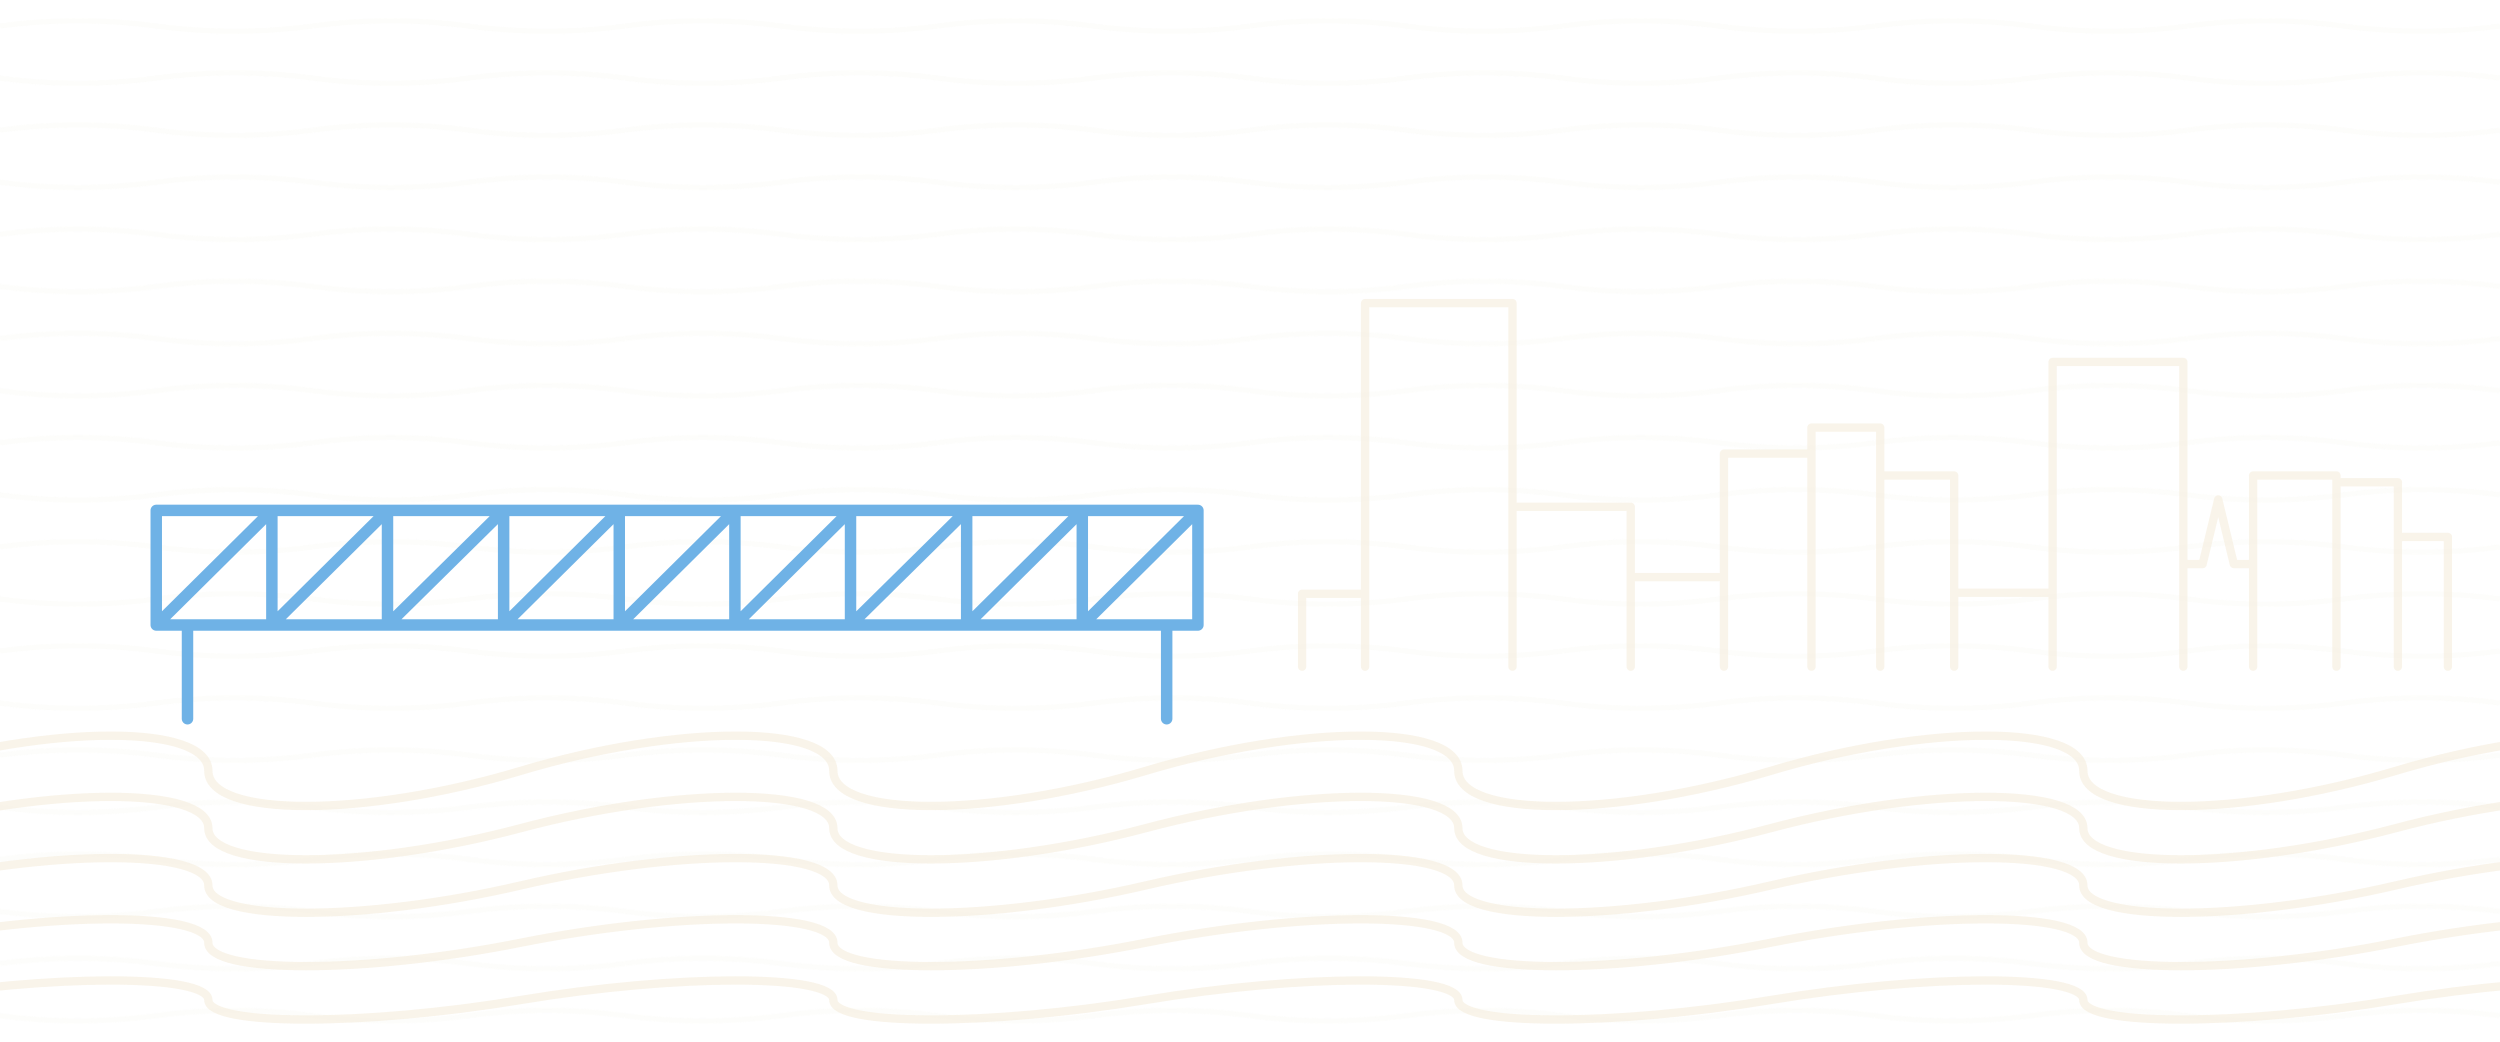
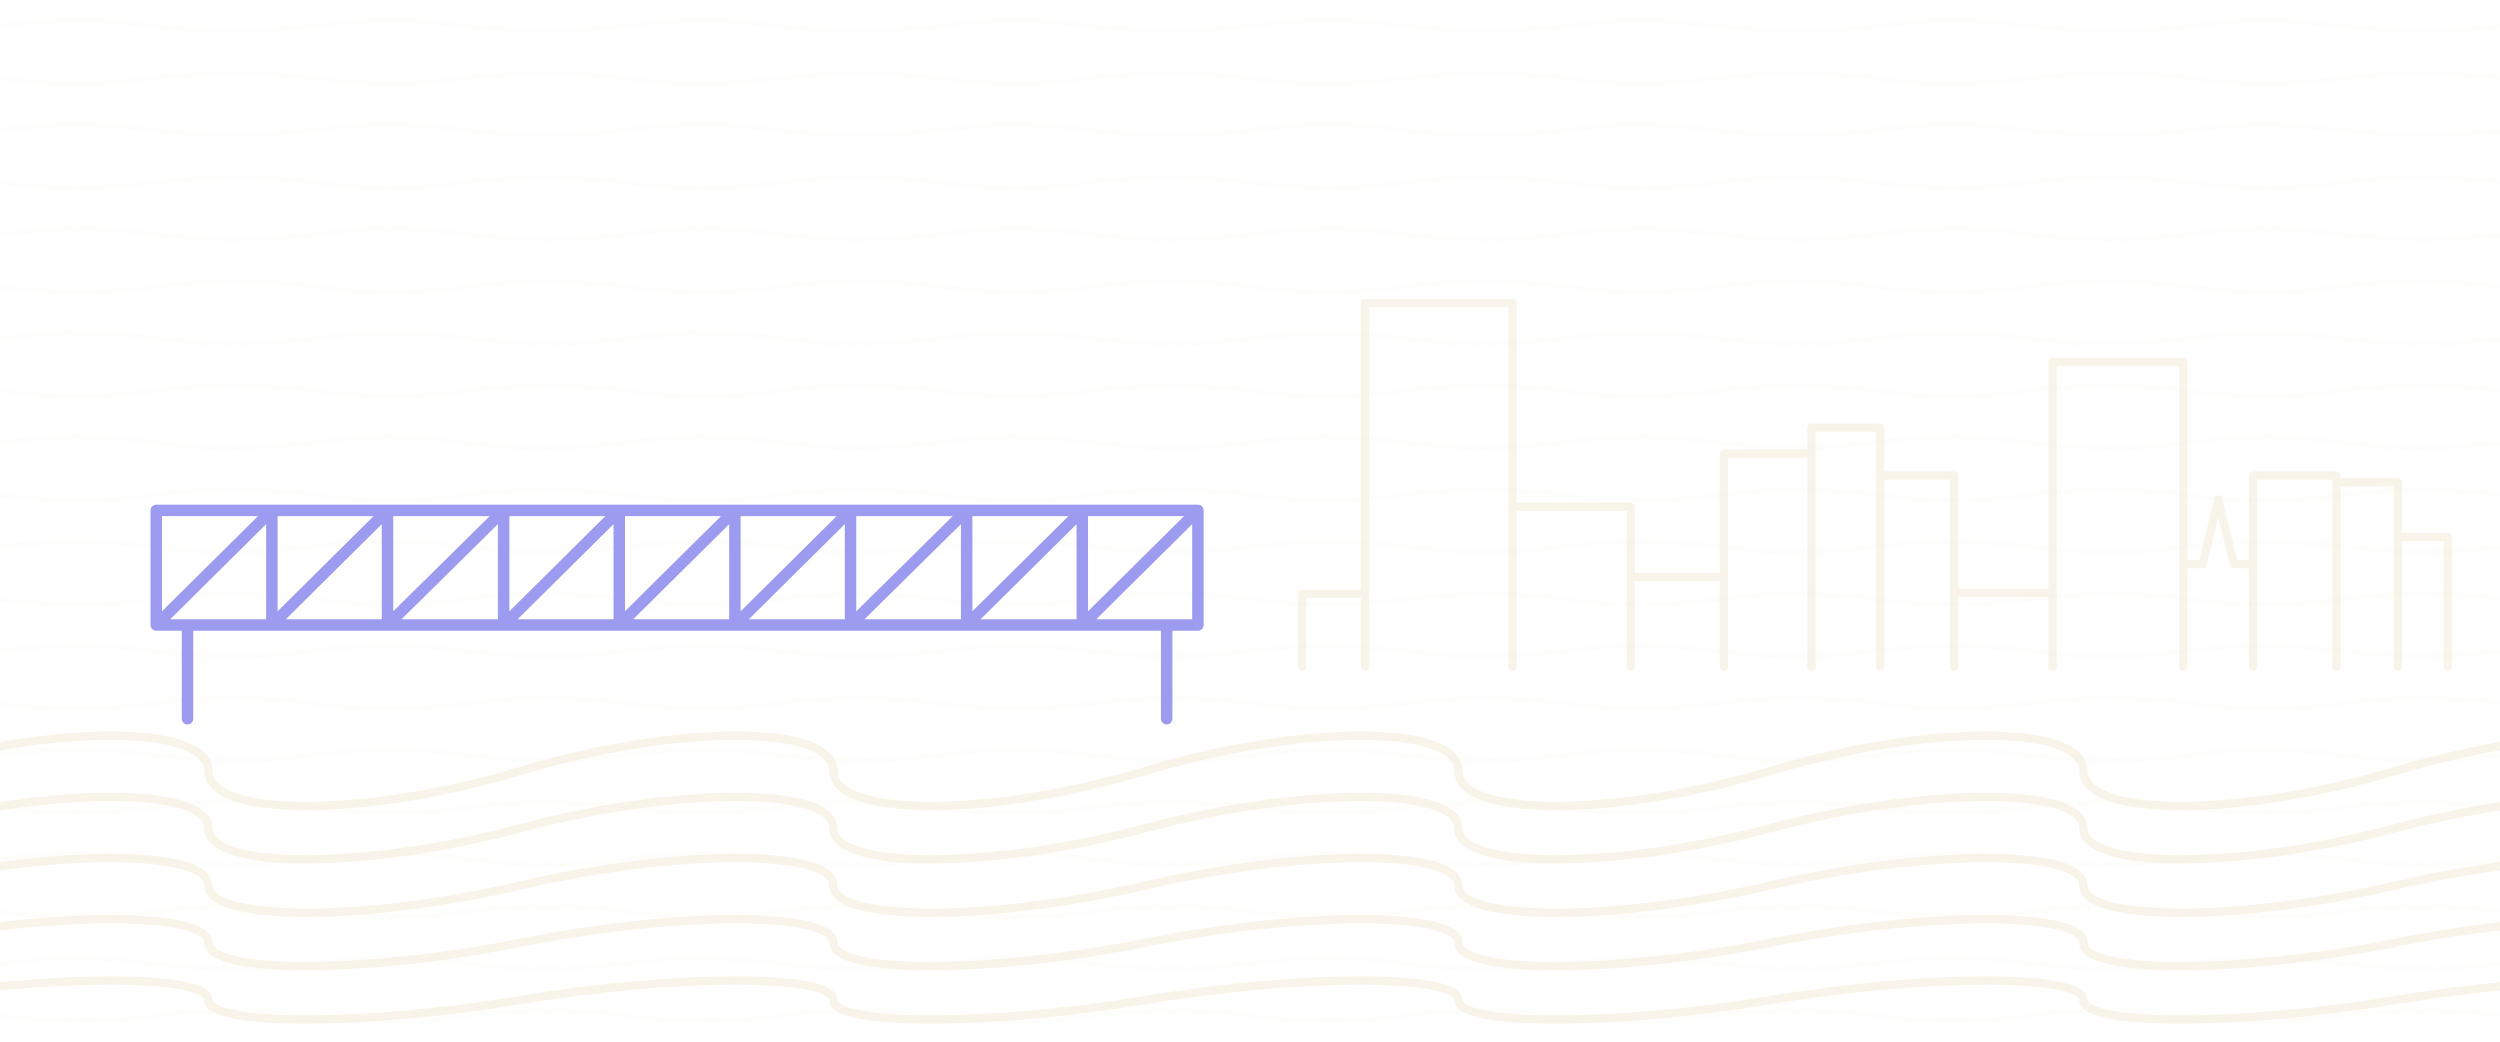
<svg xmlns="http://www.w3.org/2000/svg" viewBox="0 0 480 200" width="480" height="200" preserveAspectRatio="xMidYMax slice">
-   <style>.p{fill:none;stroke:#F5EEDF;stroke-opacity:0.13;stroke-width:1}.g{fill:none;stroke:#F5EEDF;stroke-opacity:0.16;stroke-width:1;stroke-linecap:round}.l{fill:none;stroke:#F5EEDF;stroke-opacity:0.66;stroke-width:1.6;stroke-linecap:round;stroke-linejoin:round}.a{fill:none;stroke:#6FB2E6;stroke-width:2.2;stroke-linecap:round;stroke-linejoin:round}.f{fill:#6FB2E6;fill-opacity:.9}@media (prefers-color-scheme:dark){.l{stroke-opacity:.56}.p{stroke-opacity:.1}}</style>
+   <style>.p{fill:none;stroke:#F5EEDF;stroke-opacity:0.13;stroke-width:1}.g{fill:none;stroke:#F5EEDF;stroke-opacity:0.16;stroke-width:1;stroke-linecap:round}.l{fill:none;stroke:#F5EEDF;stroke-opacity:0.66;stroke-width:1.6;stroke-linecap:round;stroke-linejoin:round}.a{fill:none;stroke:#9C9BEF;stroke-width:2.2;stroke-linecap:round;stroke-linejoin:round}.f{fill:#9C9BEF;fill-opacity:.9}@media (prefers-color-scheme:dark){.l{stroke-opacity:.56}.p{stroke-opacity:.1}}</style>
  <defs>
    <pattern id="t" width="60" height="20" patternUnits="userSpaceOnUse">
      <path class="p" d="M0 5q15 -2 30 0t30 0M-30 15q15 -2 30 0t30 0t30 0" />
    </pattern>
  </defs>
  <rect width="480" height="200" fill="url(#t)" />
  <path class="l" d="M-20 148c30 -9 60 -9 60 0s30 9 60 0c30 -9 60 -9 60 0s30 9 60 0c30 -9 60 -9 60 0s30 9 60 0c30 -9 60 -9 60 0s30 9 60 0c30 -9 60 -9 60 0s30 9 60 0M-20 159c30 -8 60 -8 60 0s30 8 60 0c30 -8 60 -8 60 0s30 8 60 0c30 -8 60 -8 60 0s30 8 60 0c30 -8 60 -8 60 0s30 8 60 0c30 -8 60 -8 60 0s30 8 60 0M-20 170c30 -7 60 -7 60 0s30 7 60 0c30 -7 60 -7 60 0s30 7 60 0c30 -7 60 -7 60 0s30 7 60 0c30 -7 60 -7 60 0s30 7 60 0c30 -7 60 -7 60 0s30 7 60 0M-20 181c30 -6 60 -6 60 0s30 6 60 0c30 -6 60 -6 60 0s30 6 60 0c30 -6 60 -6 60 0s30 6 60 0c30 -6 60 -6 60 0s30 6 60 0c30 -6 60 -6 60 0s30 6 60 0M-20 192c30 -5 60 -5 60 0s30 5 60 0c30 -5 60 -5 60 0s30 5 60 0c30 -5 60 -5 60 0s30 5 60 0c30 -5 60 -5 60 0s30 5 60 0c30 -5 60 -5 60 0s30 5 60 0M250 128V114H262.1V128V58.2H290.4V128V97.3H313.1V128V110.8H331V128V87.1H347.8V128V82.1H361V128V91.3H375.2V128V113.8H394.1V128V69.5H419.2V128V108.3H422.9L425.9 95.9L428.9 108.3H432.6V128V91.3H448.6V128V92.6H460.4V128V103.1H470V128H470" />
  <path class="a" d="M30 120H230M30 98H230M30 120V98M30 120L52.2 98M52.2 120V98M52.2 120L74.4 98M74.4 120V98M74.4 120L96.7 98M96.7 120V98M96.7 120L118.9 98M118.9 120V98M118.9 120L141.1 98M141.1 120V98M141.1 120L163.3 98M163.3 120V98M163.3 120L185.6 98M185.6 120V98M185.6 120L207.8 98M207.8 120V98M207.8 120L230 98M230 120V98M36 120v18M224 120v18" />
</svg>
